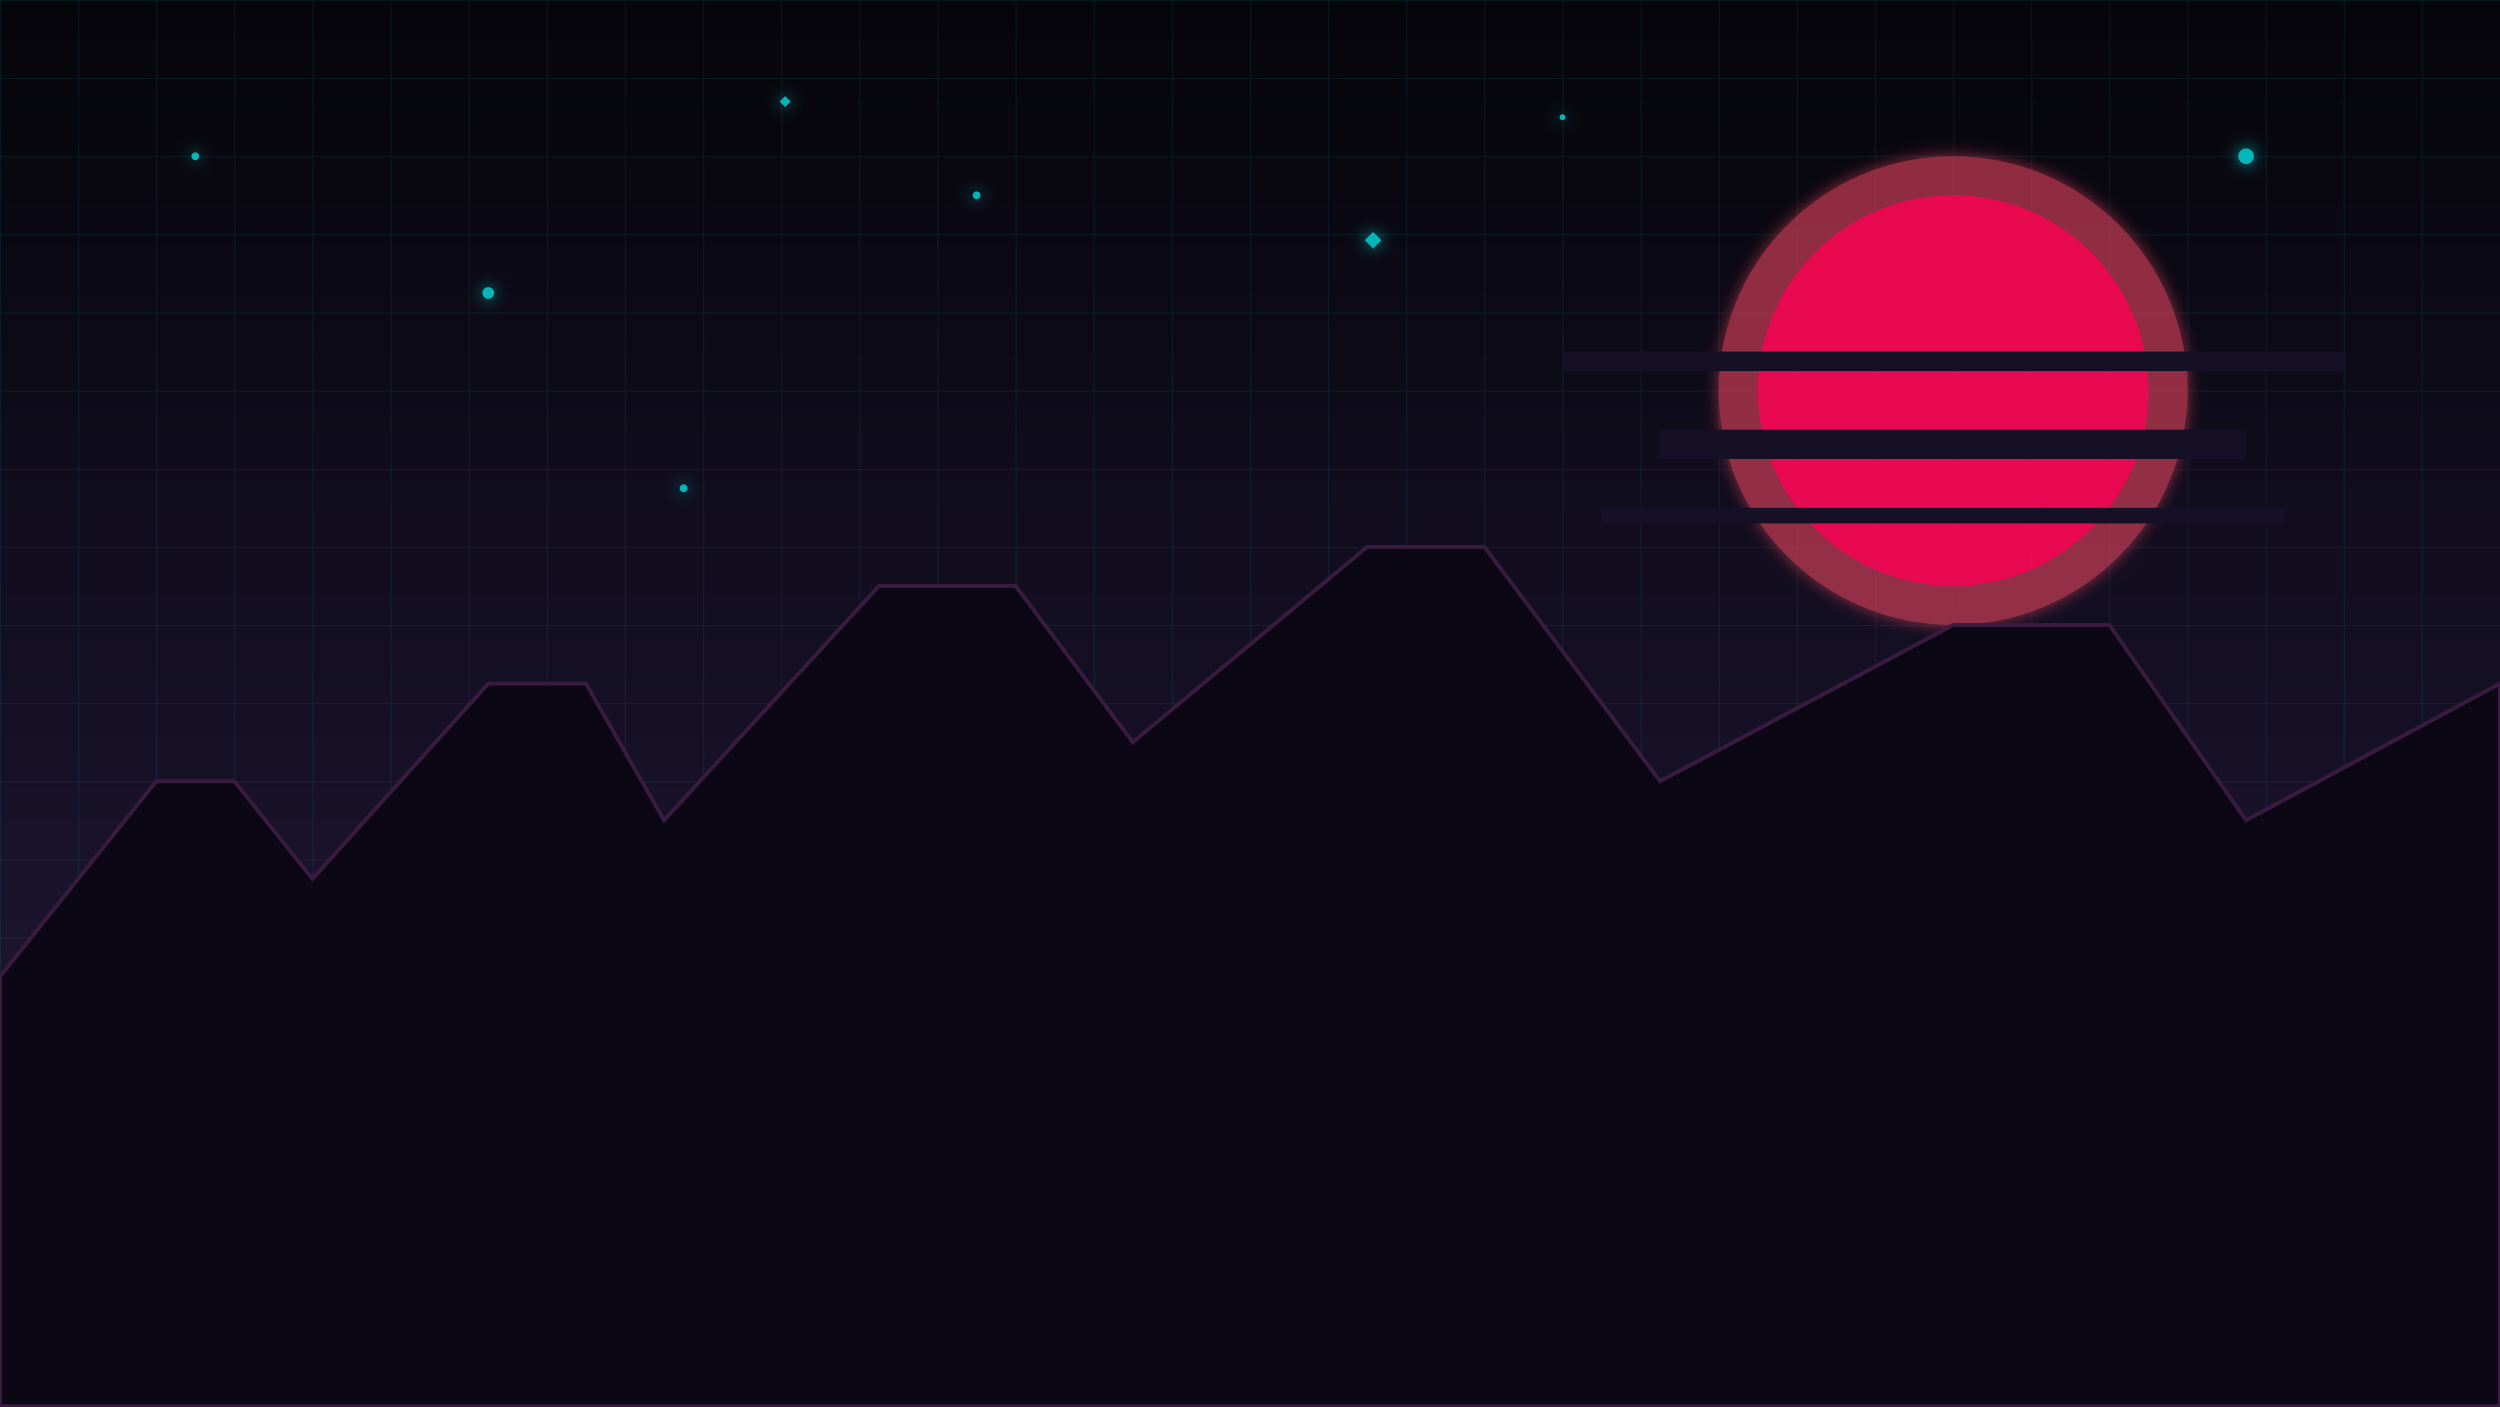
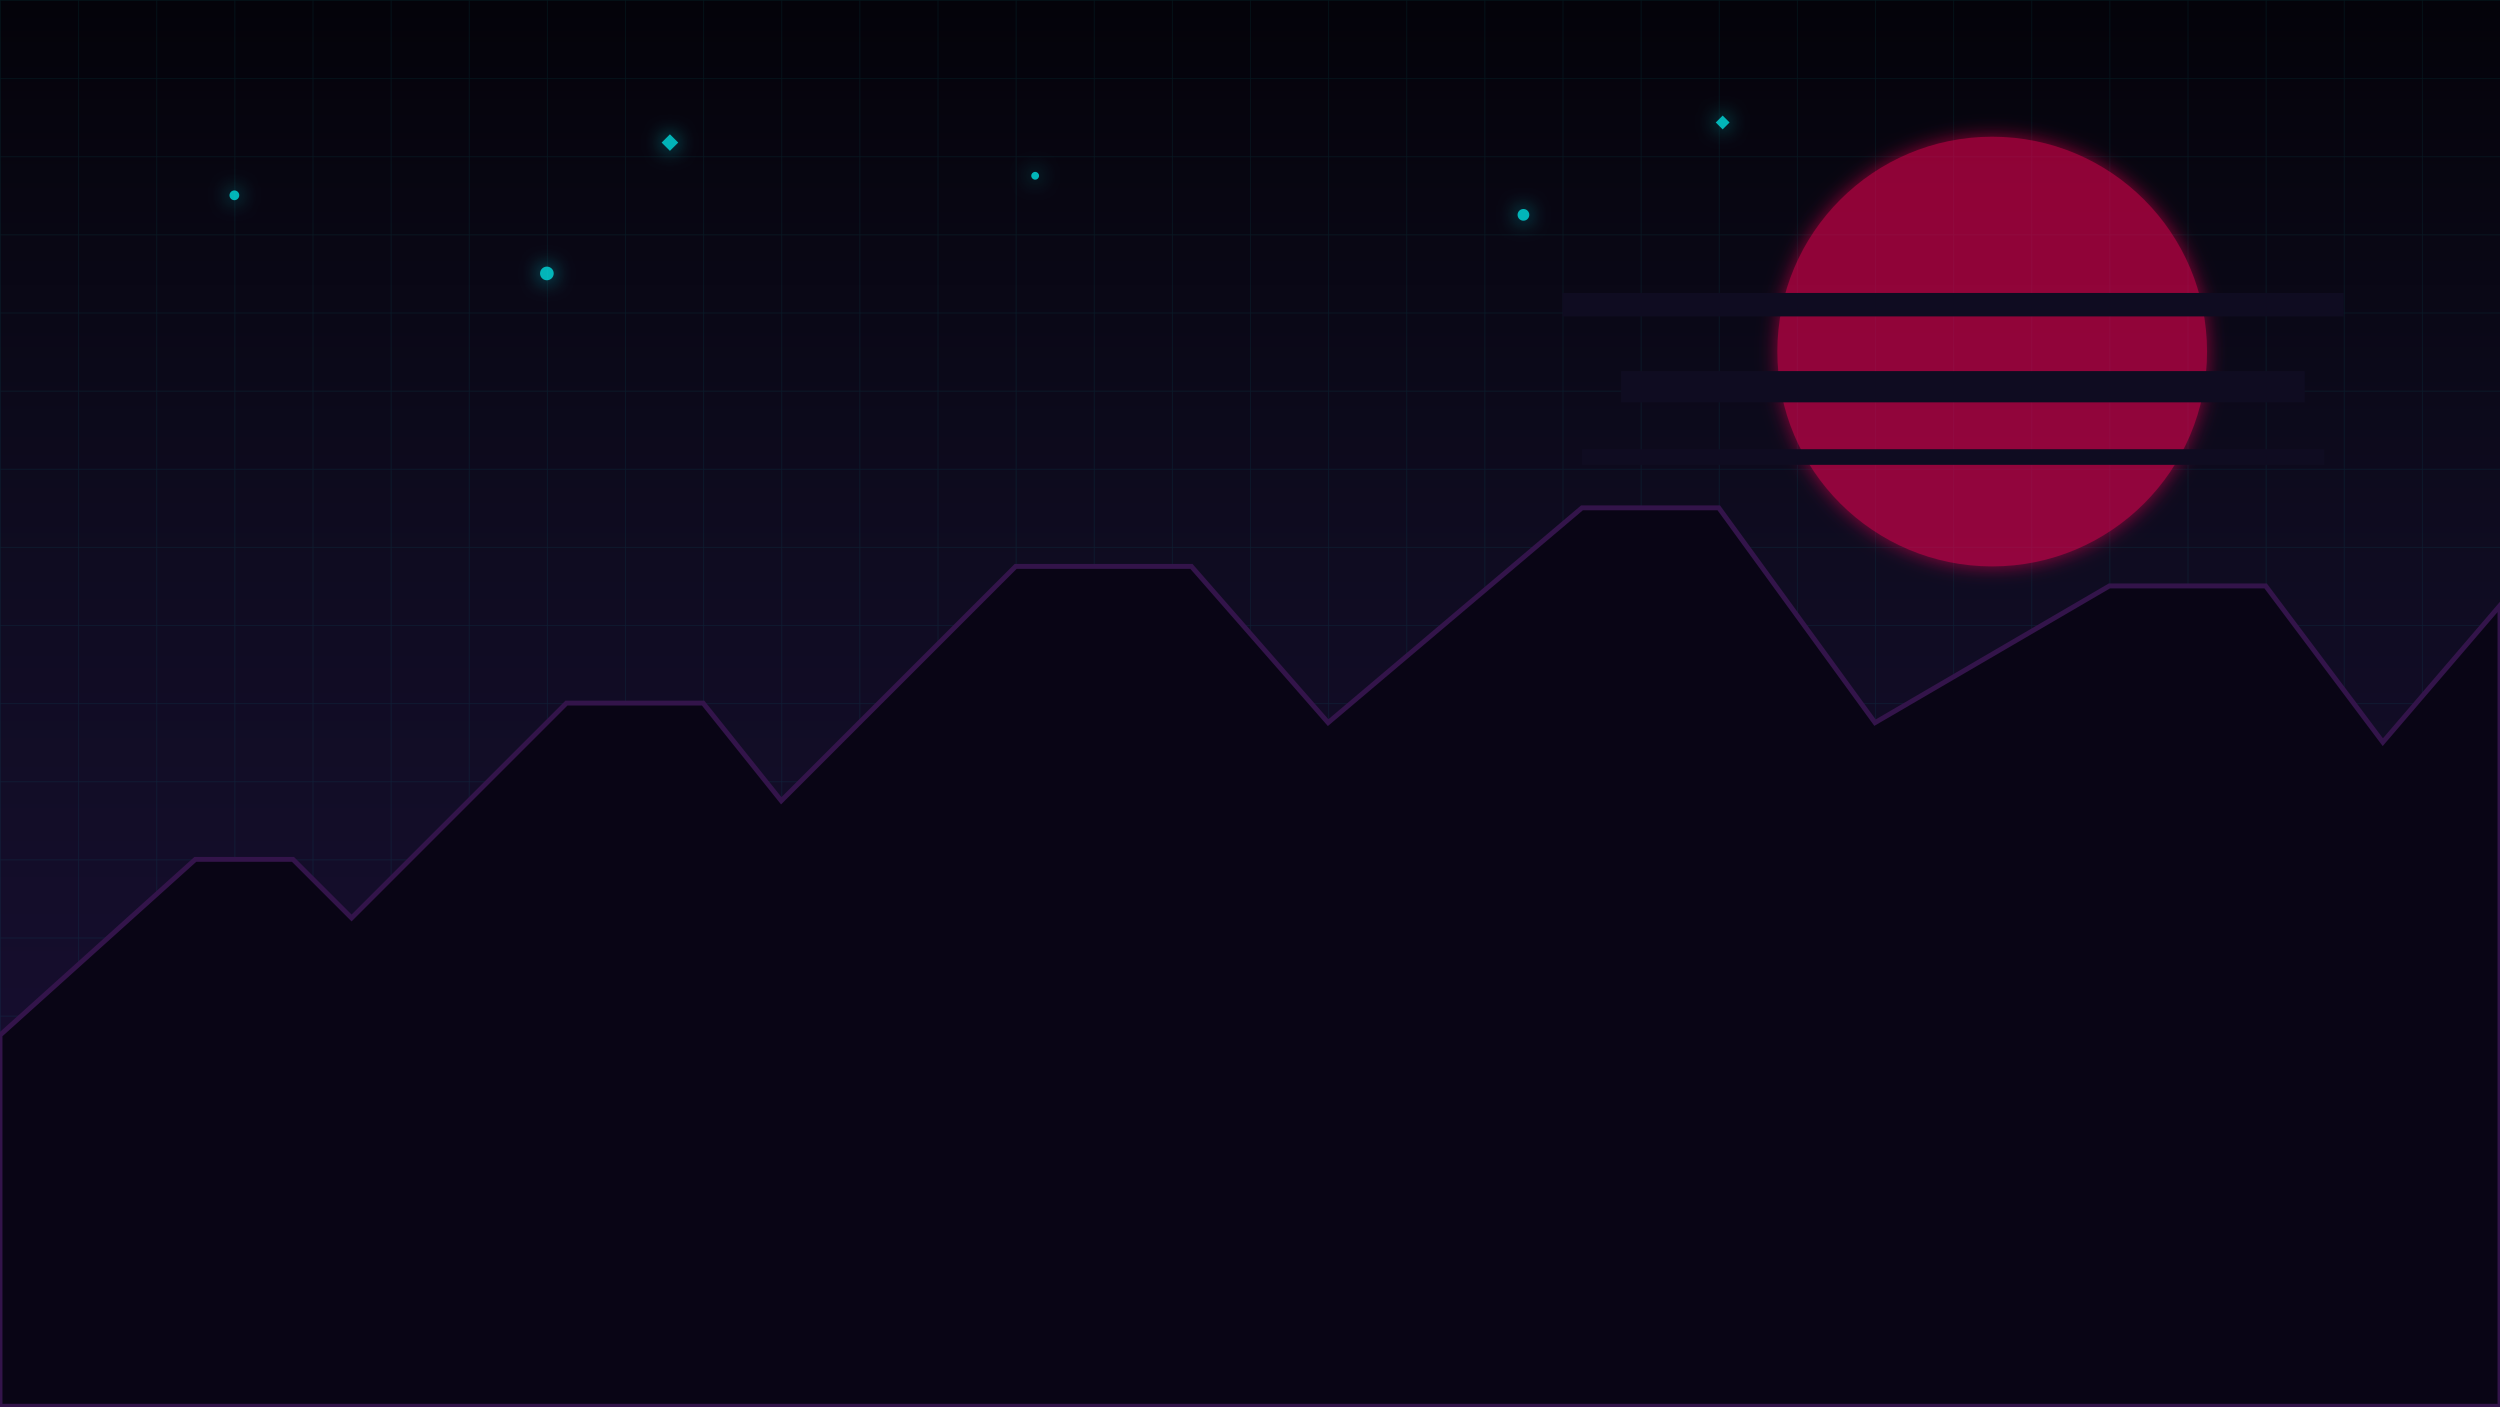
<svg xmlns="http://www.w3.org/2000/svg" viewBox="0 0 1280 720" width="1280" height="720">
  <defs>
    <filter id="bgGlow" x="-50%" y="-50%" width="200%" height="200%">
-       <feGaussianBlur stdDeviation="4" result="blur" />
-       <feComposite in="SourceGraphic" in2="blur" operator="over" />
+       <feGaussianBlur stdDeviation="5" result="blur" />
+       <feMerge>
+         <feMergeNode in="blur" />
+         <feMergeNode in="SourceGraphic" />
+       </feMerge>
    </filter>
    <pattern id="grid" width="40" height="40" patternUnits="userSpaceOnUse">
-       <path d="M 40 0 L 0 0 0 40" fill="none" stroke="#00ffff" stroke-width="0.5" opacity="0.15" />
+       <path d="M 40 0 L 0 0 0 40" fill="none" stroke="#00ffff" stroke-width="0.75" opacity="0.12" />
    </pattern>
    <linearGradient id="bgFade" x1="0%" y1="0%" x2="0%" y2="100%">
-       <stop offset="0%" stop-color="#05050a" />
-       <stop offset="50%" stop-color="#151025" />
-       <stop offset="100%" stop-color="#2a1b40" />
+       <stop offset="0%" stop-color="#04030a" />
+       <stop offset="40%" stop-color="#0f0c21" />
+       <stop offset="85%" stop-color="#180e32" />
+       <stop offset="100%" stop-color="#241245" />
    </linearGradient>
  </defs>
  <rect width="1280" height="720" fill="url(#bgFade)" />
-   <rect width="1280" height="720" fill="url(#grid)" />
-   <circle cx="1000" cy="200" r="120" fill="#e94560" filter="url(#bgGlow)" opacity="0.6" />
-   <circle cx="1000" cy="200" r="100" fill="#ff0055" opacity="0.8" />
-   <rect x="800" y="180" width="400" height="10" fill="#151025" />
-   <rect x="850" y="220" width="300" height="15" fill="#151025" />
-   <rect x="820" y="260" width="350" height="8" fill="#151025" />
+   <rect width="1280" height="720" fill="url(#grid)" opacity="0.6" />
+   <circle cx="1020" cy="180" r="110" fill="#ff0055" filter="url(#bgGlow)" opacity="0.55" />
+   <circle cx="1020" cy="180" r="95" fill="url(#cyberScarf)" opacity="0.8" />
+   <rect x="800" y="150" width="400" height="12" fill="#0f0c21" />
+   <rect x="830" y="190" width="350" height="16" fill="#0f0c21" />
+   <rect x="810" y="230" width="380" height="8" fill="#0f0c21" />
  <g fill="#00ffff" filter="url(#bgGlow)" opacity="0.7">
-     <circle cx="100" cy="80" r="2" />
-     <circle cx="250" cy="150" r="3" />
-     <circle cx="500" cy="100" r="2" />
-     <circle cx="800" cy="60" r="1.5" />
-     <circle cx="1150" cy="80" r="4" />
-     <circle cx="350" cy="250" r="2" />
-     <rect x="400" y="50" width="4" height="4" transform="rotate(45 402 52)" />
-     <rect x="700" y="120" width="6" height="6" transform="rotate(45 703 123)" />
+     <circle cx="120" cy="100" r="2.5" />
+     <circle cx="280" cy="140" r="3.5" />
+     <circle cx="530" cy="90" r="2" />
+     <circle cx="780" cy="110" r="3" />
+     <rect x="340" y="70" width="6" height="6" transform="rotate(45 343 73)" />
+     <rect x="880" y="60" width="5" height="5" transform="rotate(45 882 62)" />
  </g>
-   <path d="M 0 500 L 80 400 L 120 400 L 160 450 L 250 350 L 300 350 L 340 420 L 450 300 L 520 300 L 580 380 L 700 280 L 760 280 L 850 400 L 1000 320 L 1080 320 L 1150 420 L 1280 350 L 1280 720 L 0 720 Z" fill="#0c0715" stroke="#3a1b40" stroke-width="2" />
+   <path d="M 0 530 L 100 440 L 150 440 L 180 470 L 290 360 L 360 360 L 400 410 L 520 290 L 610 290 L 680 370 L 810 260 L 880 260 L 960 370 L 1080 300 L 1160 300 L 1220 380 L 1280 310 L 1280 720 L 0 720 Z" fill="#090515" stroke="#33144a" stroke-width="2.5" />
</svg>
